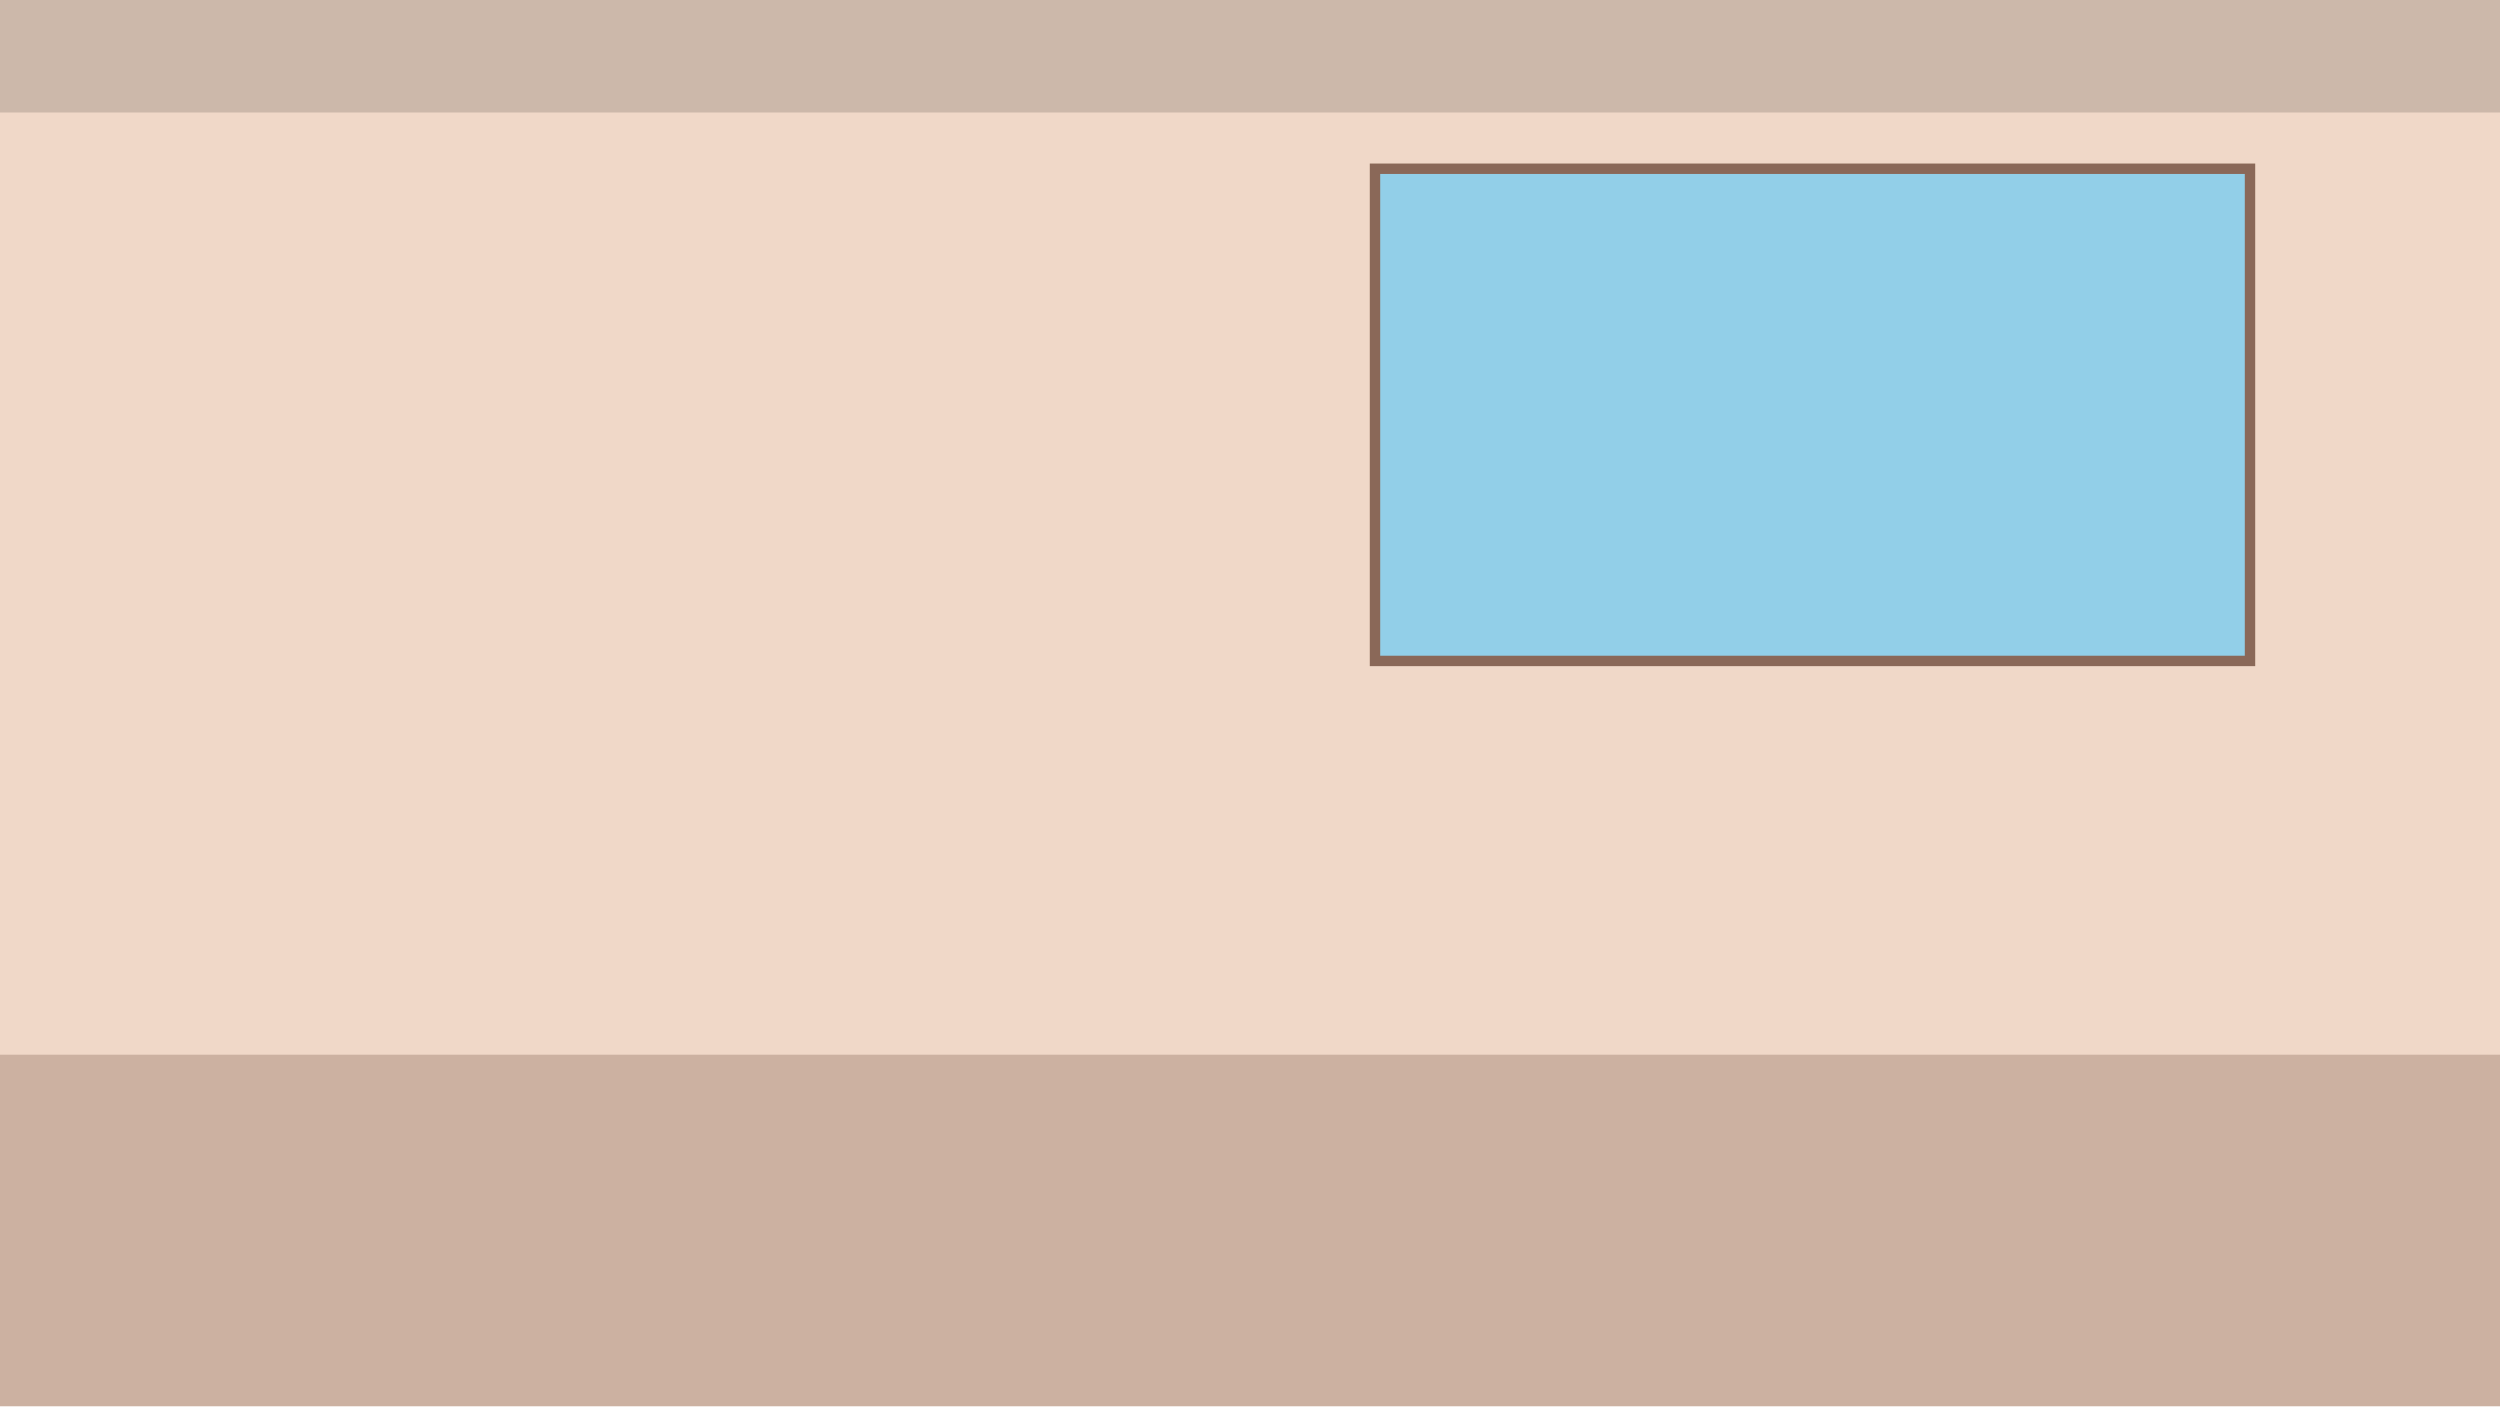
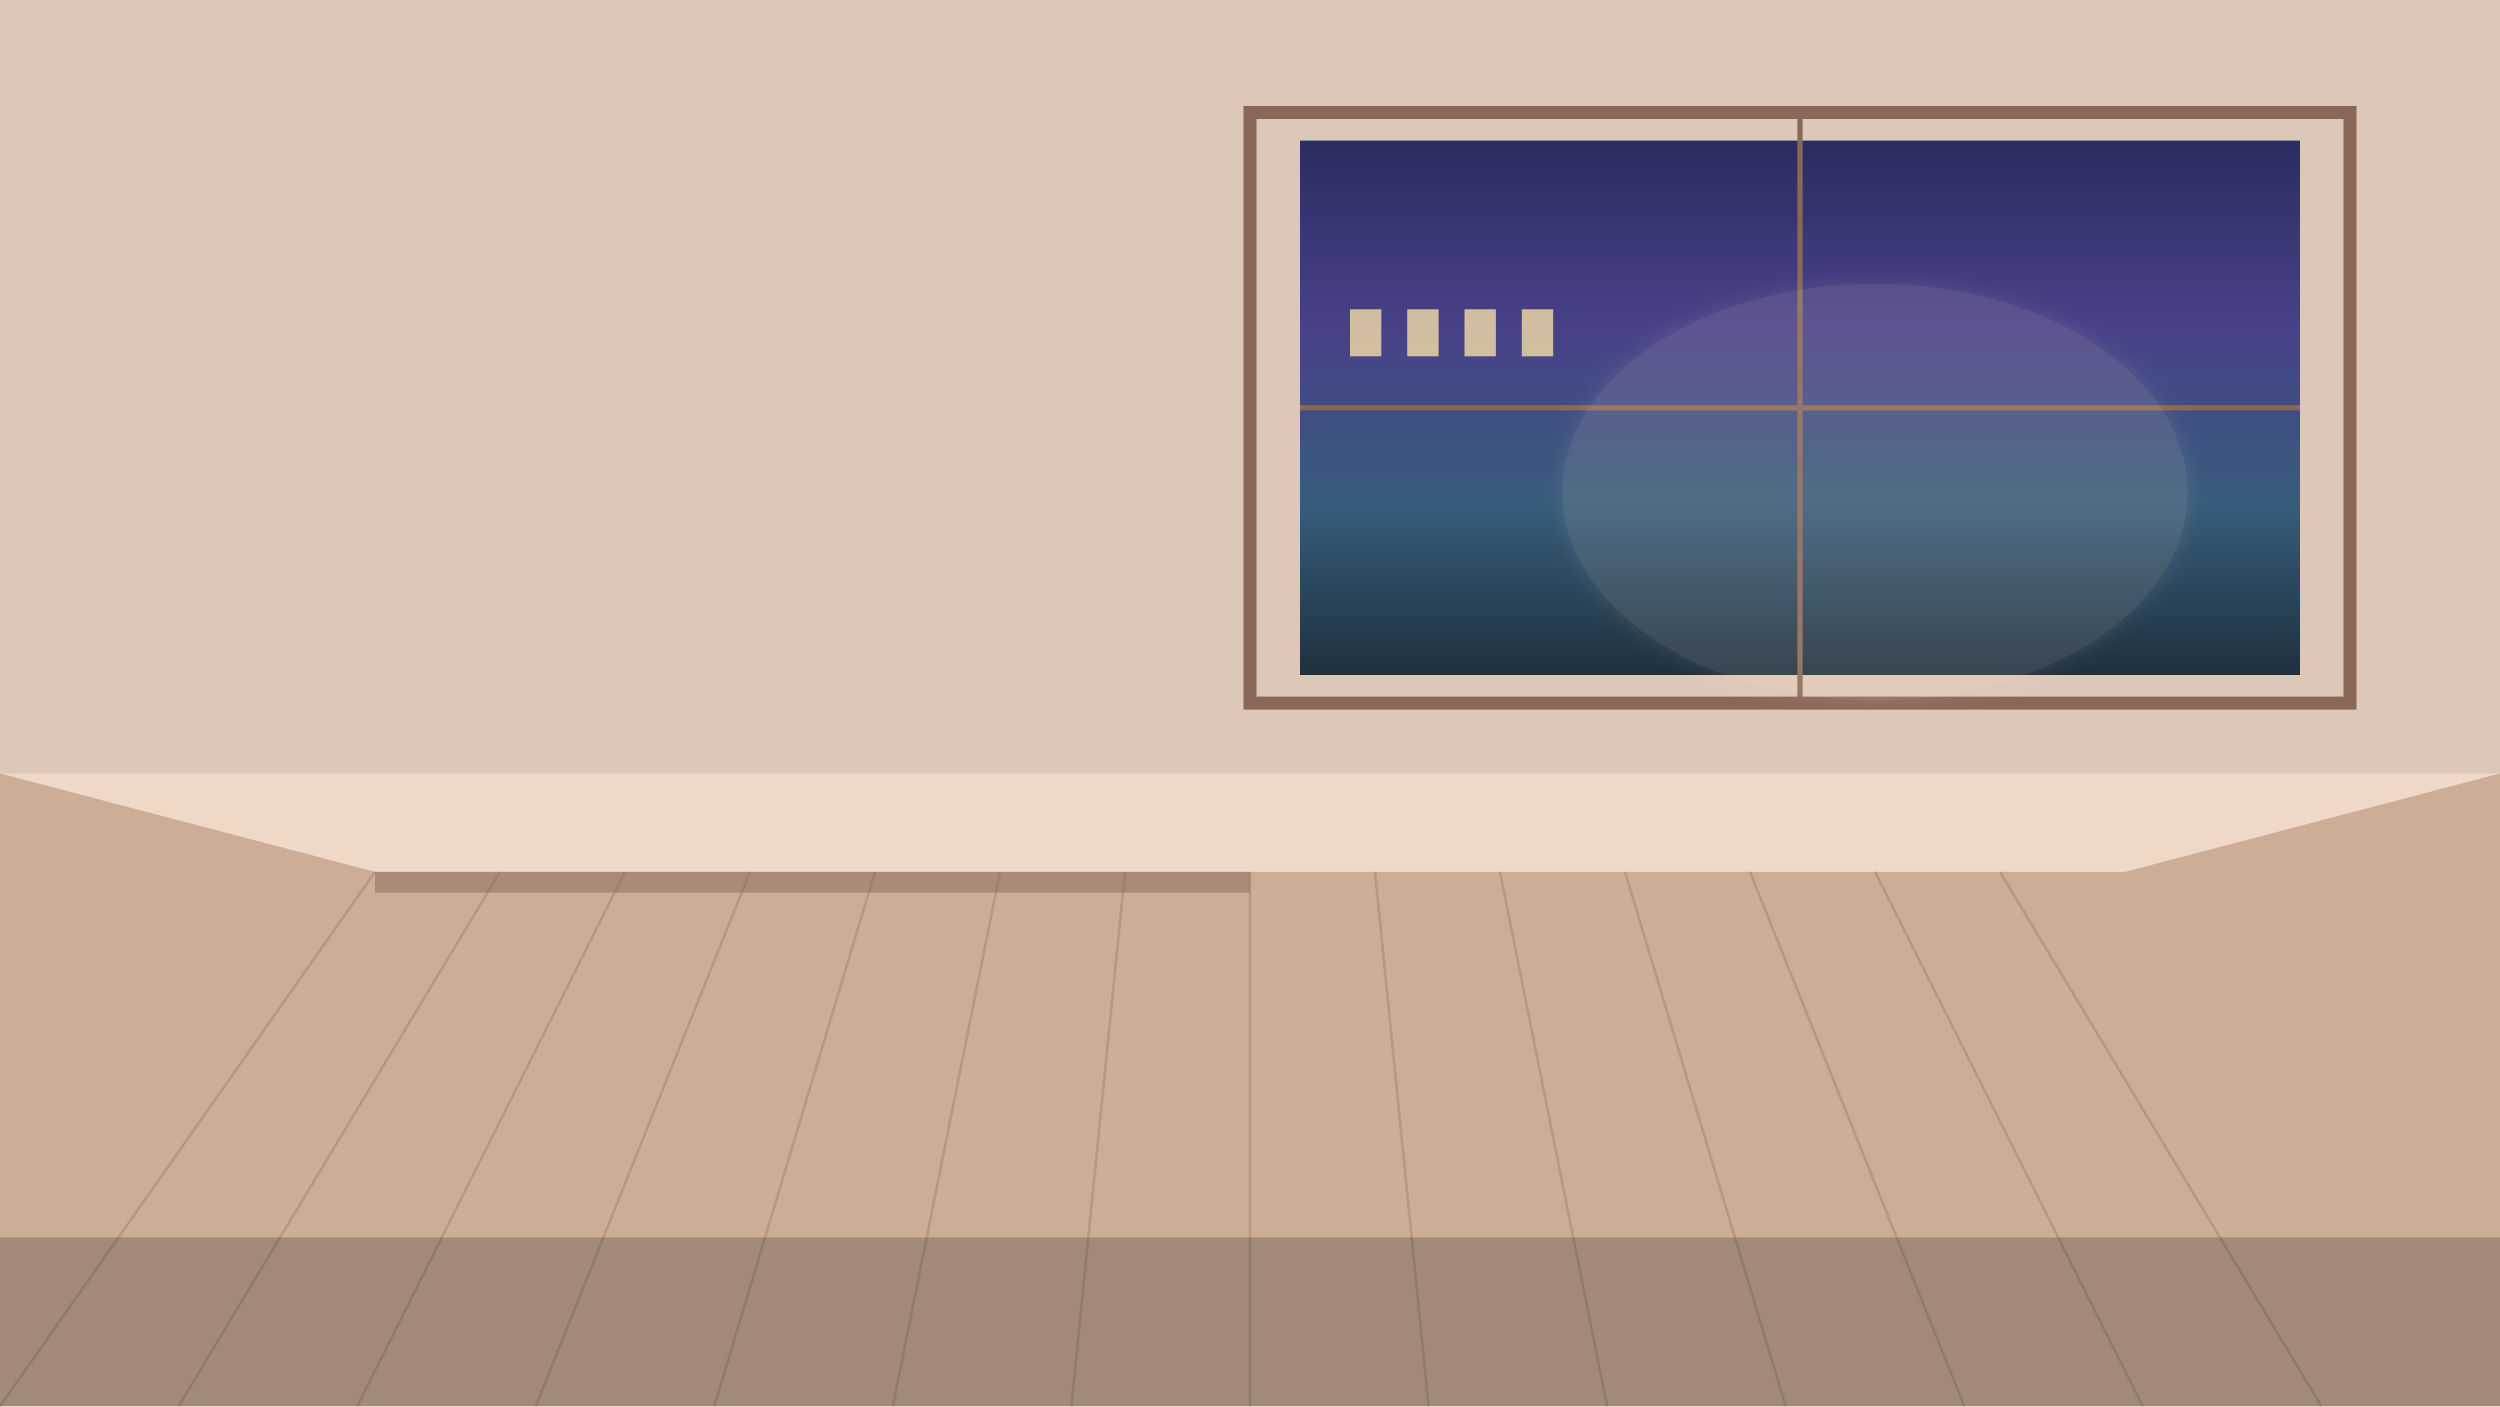
<svg xmlns="http://www.w3.org/2000/svg" viewBox="0 0 960 540" width="960" height="540">
+   <defs>
+     <linearGradient id="skyTop" x1="0" y1="0" x2="0" y2="1">
+       <stop offset="0%" stop-color="#1a1048" />
+       <stop offset="35%" stop-color="#3d2878" />
+       <stop offset="68%" stop-color="#284868" />
+       <stop offset="100%" stop-color="#0c1420" />
+     </linearGradient>
+     <linearGradient id="skyDay" x1="0" y1="0" x2="0" y2="1">
+       <stop offset="0%" stop-color="#7ec8ff" />
+       <stop offset="45%" stop-color="#a8d8f8" />
+       <stop offset="78%" stop-color="#e8c878" />
+       <stop offset="100%" stop-color="#88b868" />
+     </linearGradient>
+     <linearGradient id="skySunset" x1="0" y1="0" x2="0" y2="1">
+       <stop offset="0%" stop-color="#ff6b4a" />
+       <stop offset="28%" stop-color="#d84888" />
+       <stop offset="55%" stop-color="#683878" />
+       <stop offset="100%" stop-color="#120818" />
+     </linearGradient>
+     <linearGradient id="haze" x1="0" y1="0.4" x2="0" y2="1">
+       <stop offset="0%" stop-color="#fff" stop-opacity="0" />
+       <stop offset="100%" stop-color="#c8d8f0" stop-opacity="0.22" />
+     </linearGradient>
+     <filter id="softGlow" x="-40%" y="-40%" width="180%" height="180%">
+       <feGaussianBlur stdDeviation="4" result="b" />
+       <feMerge>
+         <feMergeNode in="b" />
+         <feMergeNode in="SourceGraphic" />
+       </feMerge>
+     </filter>
+     <filter id="neonGlow" x="-60%" y="-60%" width="220%" height="220%">
+       <feGaussianBlur stdDeviation="6" result="b" />
+       <feMerge>
+         <feMergeNode in="b" />
+         <feMergeNode in="b" />
+         <feMergeNode in="SourceGraphic" />
+       </feMerge>
+     </filter>
+     <filter id="paintSoft" x="-2%" y="-2%" width="104%" height="104%">
+       <feGaussianBlur stdDeviation="0.6" />
+     </filter>
+     <radialGradient id="sunDisc" cx="0.5" cy="0.5" r="0.5">
+       <stop offset="0%" stop-color="#fff8e8" />
+       <stop offset="55%" stop-color="#ffd080" />
+       <stop offset="100%" stop-color="#ff904000" />
+     </radialGradient>
+     <radialGradient id="moonGlow" cx="0.5" cy="0.5" r="0.5">
+       <stop offset="0%" stop-color="#fffef8" />
+       <stop offset="40%" stop-color="#e8e0f0" />
+       <stop offset="100%" stop-color="#e8e0f000" />
+     </radialGradient>
+   </defs>
  <rect width="960" height="540" fill="#f0d8c8" />
-   <rect x="0" y="405" width="960" height="135" fill="#8a6858" opacity="0.35" />
-   <rect x="528" y="64.8" width="336" height="189" fill="#87ceeb" opacity="0.9" />
-   <rect x="528" y="64.8" width="336" height="189" fill="none" stroke="#8a6858" stroke-width="4" />
-   <rect x="0" y="0" width="960" height="43.2" fill="#000" opacity="0.15" />
+   <polygon points="0,297 0,540 960,540 960,297 816,334.8 144,334.8" fill="#c8a890" opacity="0.9" />
+   <line x1="0" y1="540" x2="144" y2="334.8" stroke="#000" stroke-opacity="0.12" stroke-width="1" />
+   <line x1="68.571" y1="540" x2="192" y2="334.8" stroke="#000" stroke-opacity="0.12" stroke-width="1" />
+   <line x1="137.143" y1="540" x2="240" y2="334.8" stroke="#000" stroke-opacity="0.12" stroke-width="1" />
+   <line x1="205.714" y1="540" x2="288" y2="334.8" stroke="#000" stroke-opacity="0.12" stroke-width="1" />
+   <line x1="274.286" y1="540" x2="336" y2="334.8" stroke="#000" stroke-opacity="0.12" stroke-width="1" />
+   <line x1="342.857" y1="540" x2="384" y2="334.8" stroke="#000" stroke-opacity="0.12" stroke-width="1" />
+   <line x1="411.429" y1="540" x2="432" y2="334.8" stroke="#000" stroke-opacity="0.12" stroke-width="1" />
+   <line x1="480" y1="540" x2="480" y2="334.8" stroke="#000" stroke-opacity="0.12" stroke-width="1" />
+   <line x1="548.571" y1="540" x2="528" y2="334.8" stroke="#000" stroke-opacity="0.12" stroke-width="1" />
+   <line x1="617.143" y1="540" x2="576" y2="334.8" stroke="#000" stroke-opacity="0.12" stroke-width="1" />
+   <line x1="685.714" y1="540" x2="624" y2="334.8" stroke="#000" stroke-opacity="0.12" stroke-width="1" />
+   <line x1="754.286" y1="540" x2="672" y2="334.8" stroke="#000" stroke-opacity="0.12" stroke-width="1" />
+   <line x1="822.857" y1="540" x2="720" y2="334.8" stroke="#000" stroke-opacity="0.12" stroke-width="1" />
+   <line x1="891.429" y1="540" x2="768" y2="334.8" stroke="#000" stroke-opacity="0.12" stroke-width="1" />
+   <rect x="0" y="0" width="960" height="297" fill="#000" opacity="0.08" />
+   <rect x="499.2" y="54" width="384" height="205.2" fill="#87ceeb" />
+   <rect x="499.2" y="54" width="384" height="205.2" fill="url(#skyTop)" opacity="0.85" />
+   <rect x="518.4" y="118.8" width="12" height="18" fill="#ffe8a8" opacity="0.5" />
+   <rect x="540.4" y="118.8" width="12" height="18" fill="#ffe8a8" opacity="0.5" />
+   <rect x="562.4" y="118.8" width="12" height="18" fill="#ffe8a8" opacity="0.5" />
+   <rect x="584.4" y="118.8" width="12" height="18" fill="#ffe8a8" opacity="0.5" />
+   <rect x="518.4" y="118.8" width="12" height="18" fill="#ffe8a8" opacity="0.5" />
+   <rect x="540.4" y="118.8" width="12" height="18" fill="#ffe8a8" opacity="0.5" />
+   <rect x="562.4" y="118.8" width="12" height="18" fill="#ffe8a8" opacity="0.5" />
+   <rect x="584.4" y="118.8" width="12" height="18" fill="#ffe8a8" opacity="0.5" />
+   <rect x="480" y="43.2" width="422.4" height="226.8" fill="none" stroke="#8a6858" stroke-width="5" />
+   <path d="M691.2 43.2 L691.2 270 M499.2 156.6 L883.2 156.6" stroke="#8a6858" stroke-width="2" />
+   <ellipse cx="720" cy="189" rx="120" ry="80" fill="#ffe8c8" opacity="0.12" filter="url(#softGlow)" />
+   <rect x="144" y="334.8" width="336" height="8" fill="#8a6858" opacity="0.5" />
+   <rect x="0" y="475.2" width="960" height="64.8" fill="#000" opacity="0.2" />
</svg>
